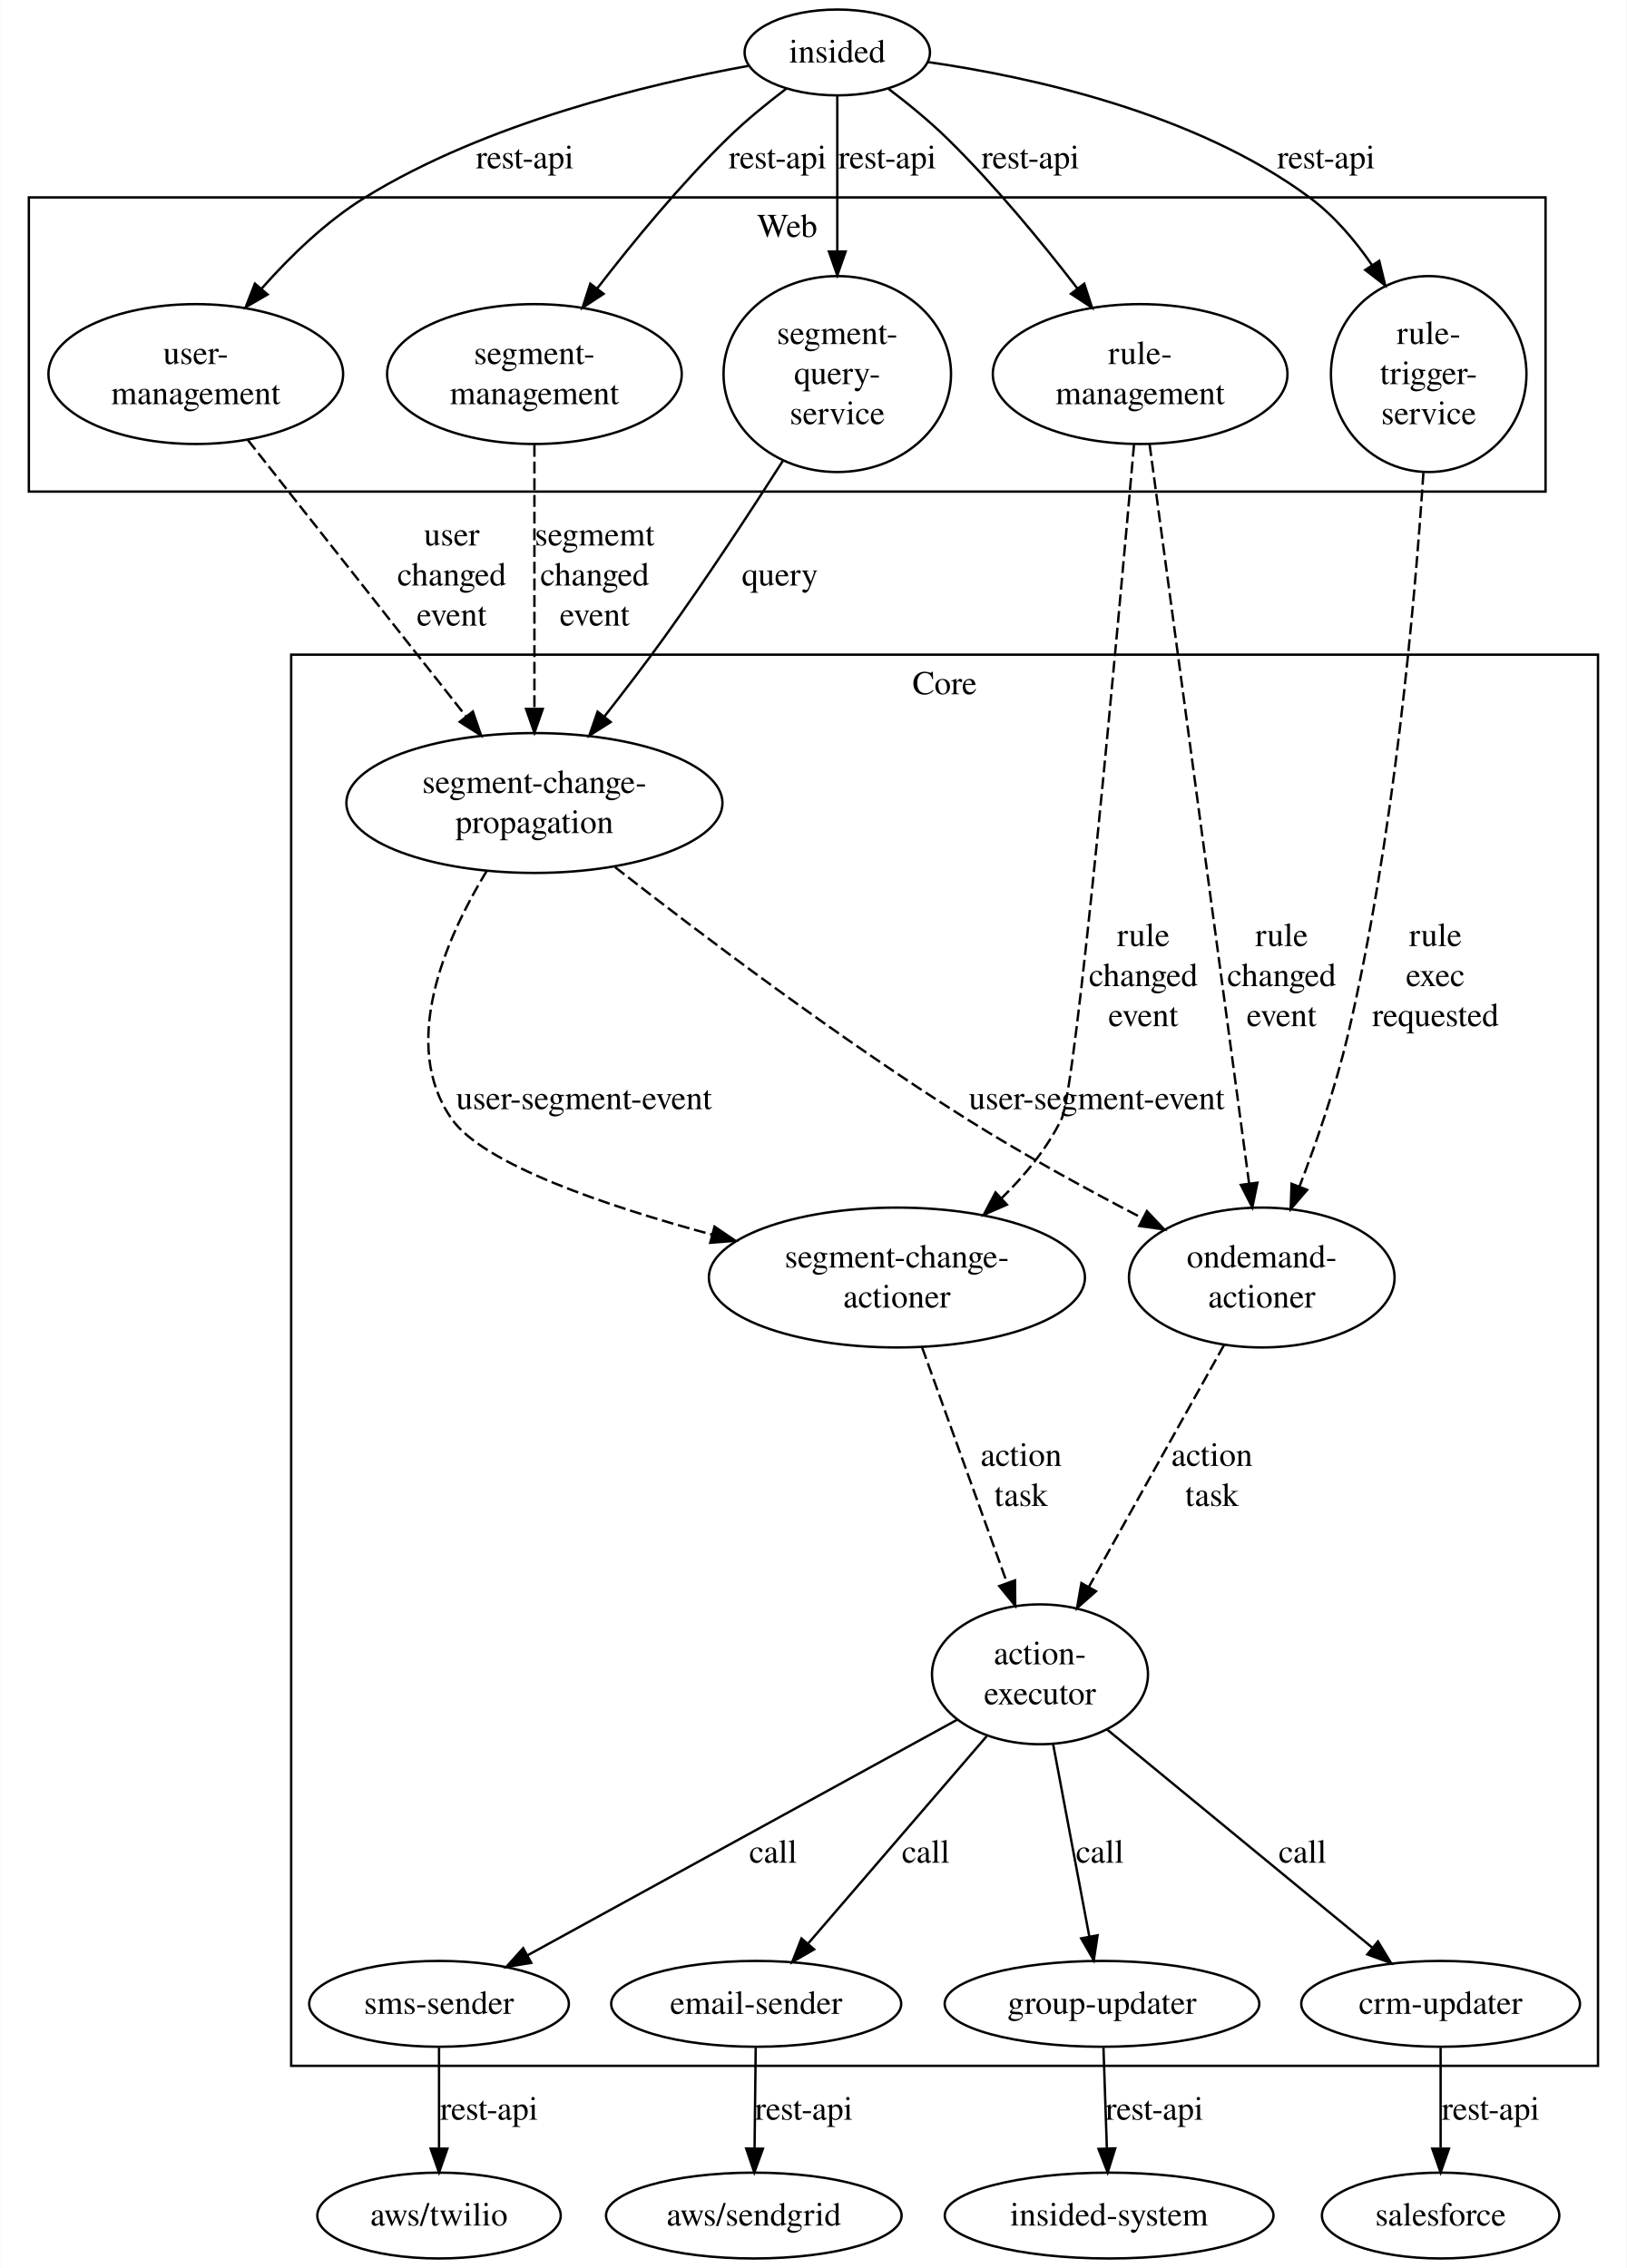
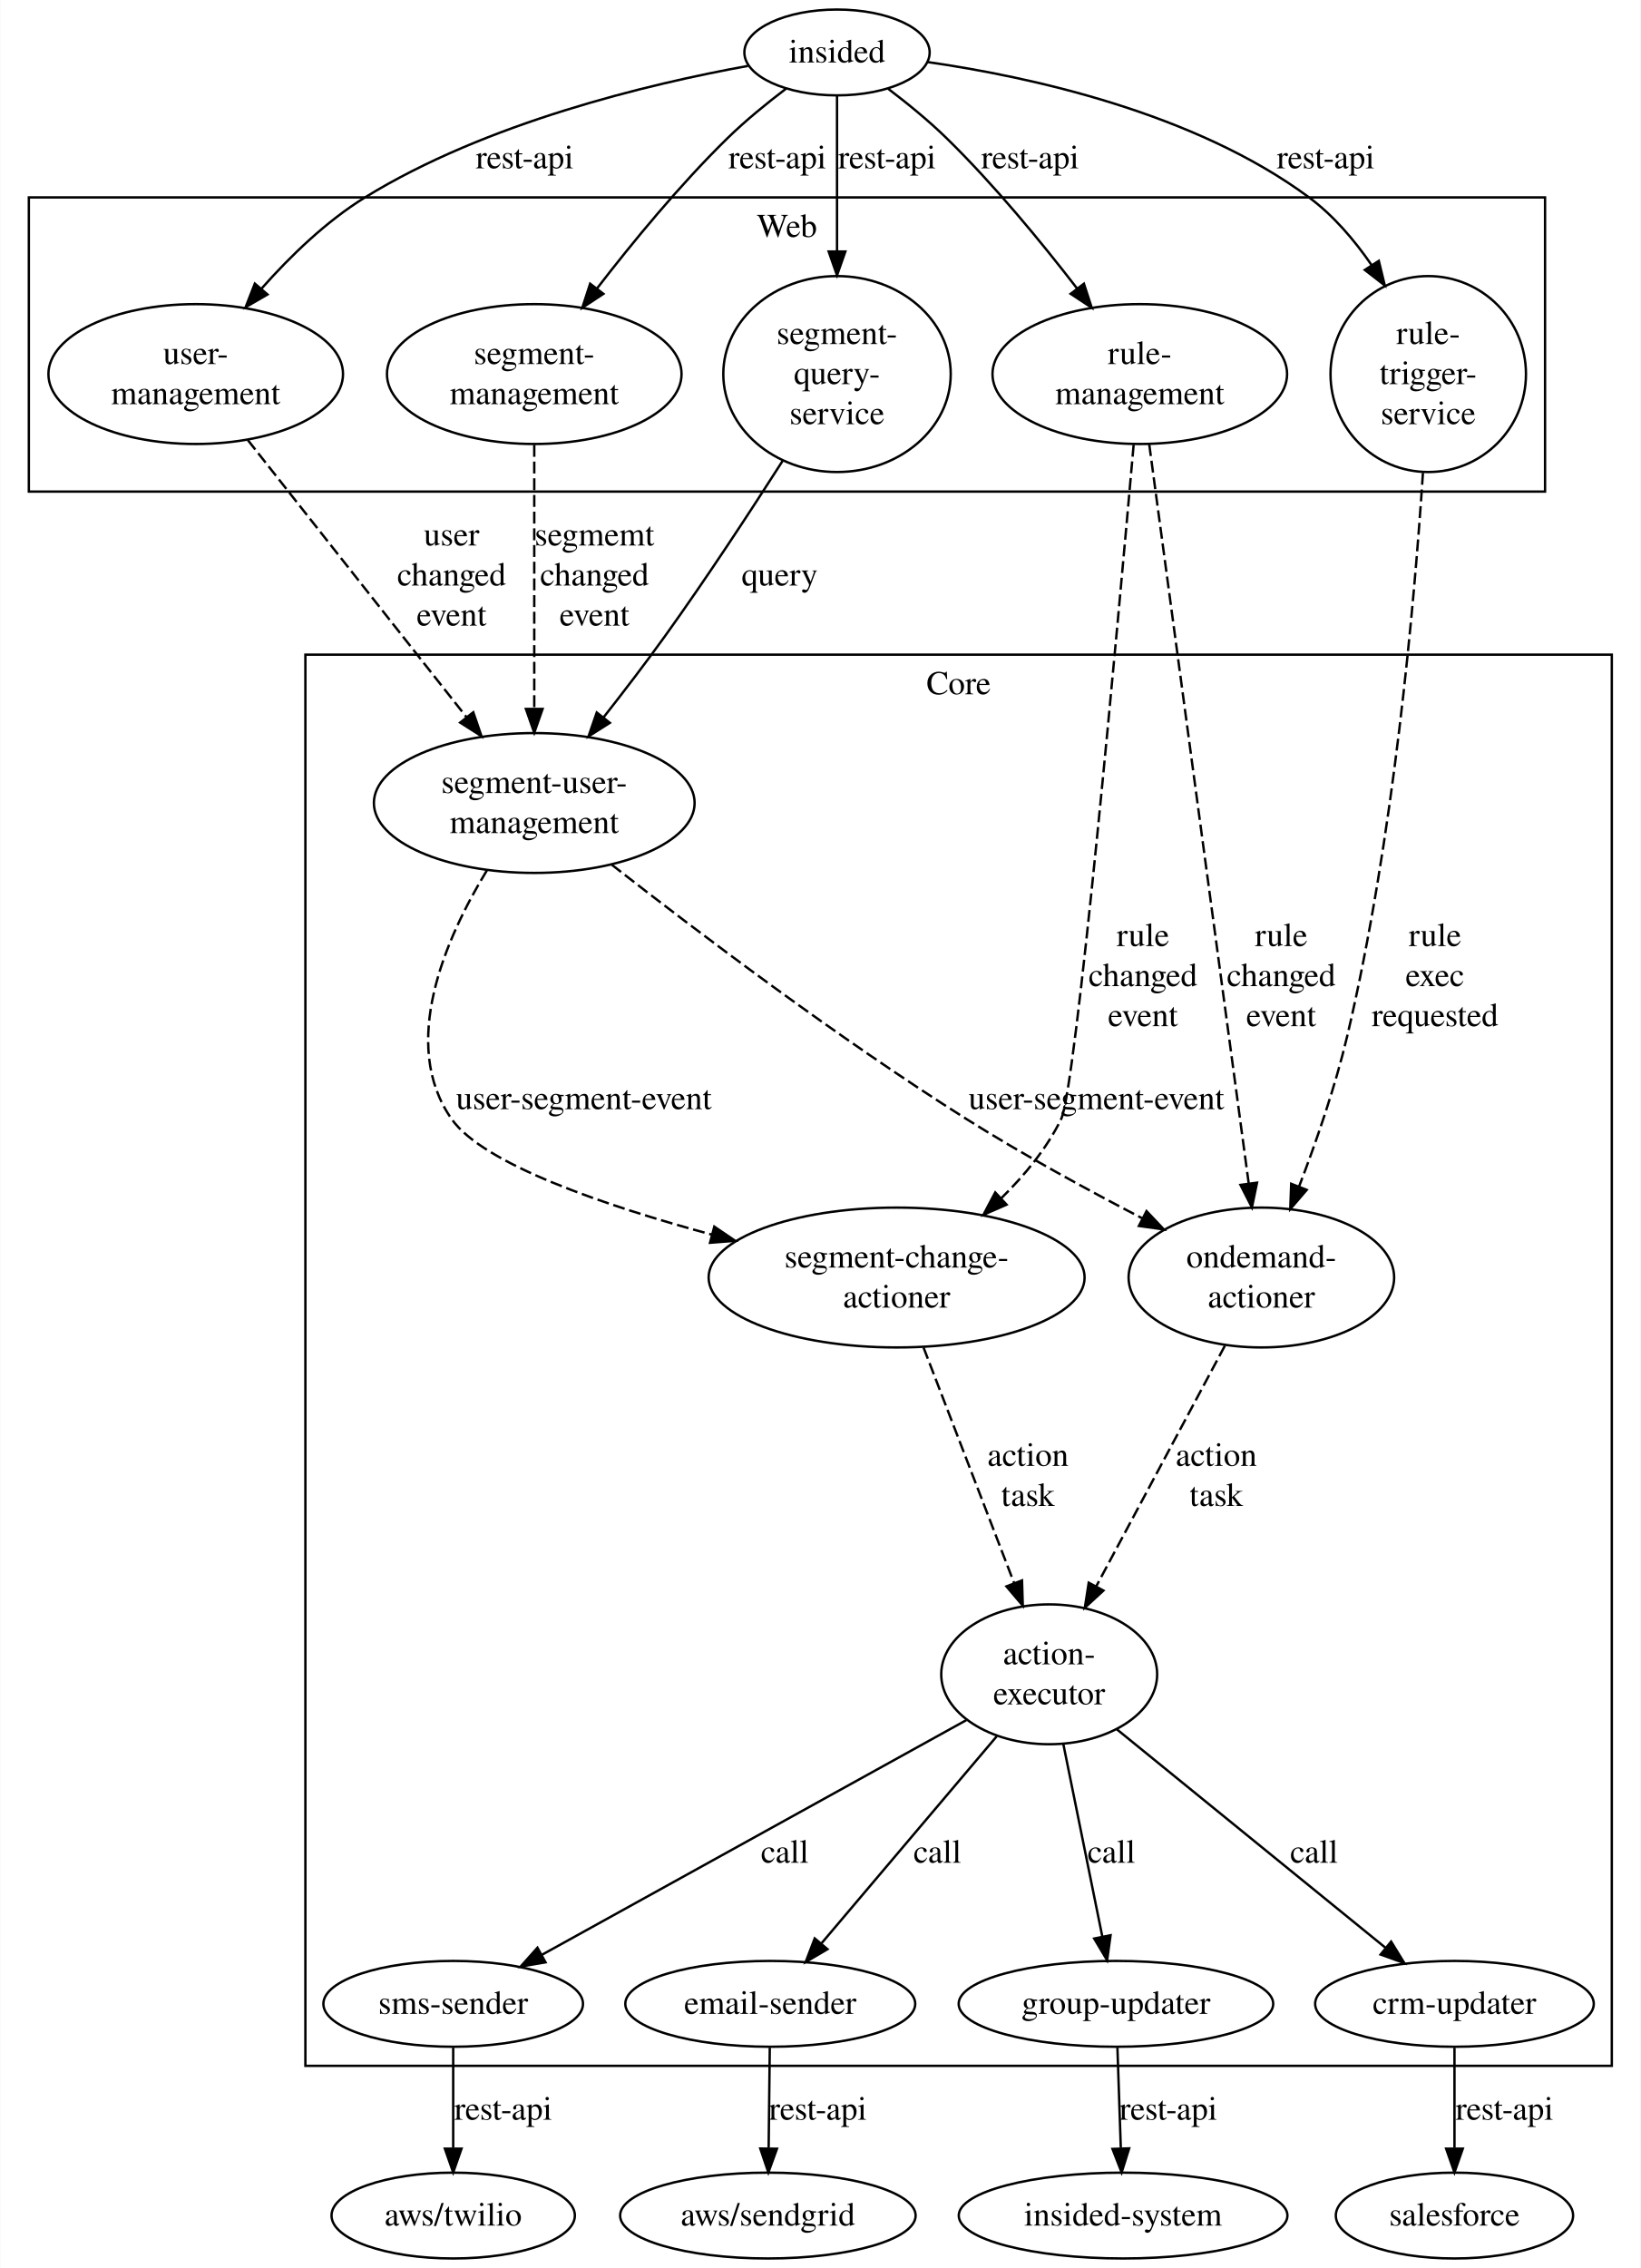
- <svg xmlns="http://www.w3.org/2000/svg" width="682pt" height="951pt" viewBox="0.00 0.00 682.00 951.28">
+ <svg xmlns="http://www.w3.org/2000/svg" width="688pt" height="951pt" viewBox="0.00 0.00 688.00 951.28">
  <g id="graph0" class="graph" transform="scale(1 1) rotate(0) translate(4 947.2839)">
-     <polygon fill="#ffffff" stroke="transparent" points="-4,4 -4,-947.284 678,-947.284 678,4 -4,4" />
+     <polygon fill="#ffffff" stroke="transparent" points="-4,4 -4,-947.284 684,-947.284 684,4 -4,4" />
    <g id="clust1" class="cluster">
      <polygon fill="none" stroke="#000000" points="8,-741.094 8,-864.484 644,-864.484 644,-741.094 8,-741.094" />
      <text text-anchor="middle" x="326" y="-847.884" font-family="Times,serif" font-size="14.00" fill="#000000">Web</text>
    </g>
    <g id="clust2" class="cluster">
-       <polygon fill="none" stroke="#000000" points="118,-80.8 118,-672.694 666,-672.694 666,-80.8 118,-80.8" />
-       <text text-anchor="middle" x="392" y="-656.094" font-family="Times,serif" font-size="14.00" fill="#000000">Core</text>
+       <polygon fill="none" stroke="#000000" points="124,-80.8 124,-672.694 672,-672.694 672,-80.8 124,-80.8" />
+       <text text-anchor="middle" x="398" y="-656.094" font-family="Times,serif" font-size="14.00" fill="#000000">Core</text>
    </g>
    <g id="node1" class="node">
      <ellipse fill="none" stroke="#000000" cx="347" cy="-925.284" rx="38.863" ry="18" />
      <text text-anchor="middle" x="347" y="-921.084" font-family="Times,serif" font-size="14.00" fill="#000000">insided</text>
    </g>
    <g id="node2" class="node">
      <ellipse fill="none" stroke="#000000" cx="595" cy="-790.389" rx="40.993" ry="41.091" />
      <text text-anchor="middle" x="595" y="-802.989" font-family="Times,serif" font-size="14.00" fill="#000000">rule-</text>
      <text text-anchor="middle" x="595" y="-786.189" font-family="Times,serif" font-size="14.00" fill="#000000">trigger-</text>
      <text text-anchor="middle" x="595" y="-769.389" font-family="Times,serif" font-size="14.00" fill="#000000">service</text>
    </g>
    <g id="edge1" class="edge">
      <path fill="none" stroke="#000000" d="M385.04,-921.254C427.605,-915.121 496.89,-900.122 545,-864.484 555.233,-856.904 564.044,-846.569 571.292,-836.026" />
      <polygon fill="#000000" stroke="#000000" points="574.268,-837.87 576.767,-827.574 568.393,-834.064 574.268,-837.87" />
      <text text-anchor="middle" x="551.988" y="-876.684" font-family="Times,serif" font-size="14.00" fill="#000000">rest-api</text>
    </g>
    <g id="node3" class="node">
      <ellipse fill="none" stroke="#000000" cx="474" cy="-790.389" rx="61.787" ry="29.331" />
      <text text-anchor="middle" x="474" y="-794.589" font-family="Times,serif" font-size="14.00" fill="#000000">rule-</text>
      <text text-anchor="middle" x="474" y="-777.789" font-family="Times,serif" font-size="14.00" fill="#000000">management</text>
    </g>
    <g id="edge2" class="edge">
      <path fill="none" stroke="#000000" d="M368.419,-910.08C376.454,-903.982 385.46,-896.658 393,-889.284 412.853,-869.867 432.649,-845.806 447.702,-826.278" />
      <polygon fill="#000000" stroke="#000000" points="450.57,-828.288 453.849,-818.213 445.003,-824.045 450.57,-828.288" />
      <text text-anchor="middle" x="427.988" y="-876.684" font-family="Times,serif" font-size="14.00" fill="#000000">rest-api</text>
    </g>
    <g id="node4" class="node">
      <ellipse fill="none" stroke="#000000" cx="78" cy="-790.389" rx="61.787" ry="29.331" />
      <text text-anchor="middle" x="78" y="-794.589" font-family="Times,serif" font-size="14.00" fill="#000000">user-</text>
      <text text-anchor="middle" x="78" y="-777.789" font-family="Times,serif" font-size="14.00" fill="#000000">management</text>
    </g>
    <g id="edge3" class="edge">
      <path fill="none" stroke="#000000" d="M309.633,-919.636C267.983,-912.07 199.816,-895.803 149,-864.484 132.771,-854.482 117.705,-839.897 105.665,-826.307" />
      <polygon fill="#000000" stroke="#000000" points="108.106,-823.776 98.94,-818.463 102.791,-828.333 108.106,-823.776" />
      <text text-anchor="middle" x="215.988" y="-876.684" font-family="Times,serif" font-size="14.00" fill="#000000">rest-api</text>
    </g>
    <g id="node5" class="node">
      <ellipse fill="none" stroke="#000000" cx="220" cy="-790.389" rx="61.787" ry="29.331" />
      <text text-anchor="middle" x="220" y="-794.589" font-family="Times,serif" font-size="14.00" fill="#000000">segment-</text>
      <text text-anchor="middle" x="220" y="-777.789" font-family="Times,serif" font-size="14.00" fill="#000000">management</text>
    </g>
    <g id="edge4" class="edge">
      <path fill="none" stroke="#000000" d="M325.594,-910.078C317.562,-903.98 308.561,-896.656 301.024,-889.284 281.17,-869.864 261.368,-845.802 246.31,-826.275" />
      <polygon fill="#000000" stroke="#000000" points="249.007,-824.041 240.16,-818.211 243.441,-828.285 249.007,-824.041" />
      <text text-anchor="middle" x="321.988" y="-876.684" font-family="Times,serif" font-size="14.00" fill="#000000">rest-api</text>
    </g>
    <g id="node6" class="node">
      <ellipse fill="none" stroke="#000000" cx="347" cy="-790.389" rx="47.699" ry="41.091" />
      <text text-anchor="middle" x="347" y="-802.989" font-family="Times,serif" font-size="14.00" fill="#000000">segment-</text>
      <text text-anchor="middle" x="347" y="-786.189" font-family="Times,serif" font-size="14.00" fill="#000000">query-</text>
      <text text-anchor="middle" x="347" y="-769.389" font-family="Times,serif" font-size="14.00" fill="#000000">service</text>
    </g>
    <g id="edge5" class="edge">
      <path fill="none" stroke="#000000" d="M347,-907.091C347,-890.44 347,-864.983 347,-842.089" />
      <polygon fill="#000000" stroke="#000000" points="350.5,-841.792 347,-831.792 343.5,-841.792 350.5,-841.792" />
      <text text-anchor="middle" x="367.988" y="-876.684" font-family="Times,serif" font-size="14.00" fill="#000000">rest-api</text>
    </g>
    <g id="node7" class="node">
      <ellipse fill="none" stroke="#000000" cx="525" cy="-411.447" rx="55.696" ry="29.331" />
      <text text-anchor="middle" x="525" y="-415.647" font-family="Times,serif" font-size="14.00" fill="#000000">ondemand-</text>
      <text text-anchor="middle" x="525" y="-398.847" font-family="Times,serif" font-size="14.00" fill="#000000">actioner</text>
    </g>
    <g id="edge6" class="edge">
      <path fill="none" stroke="#000000" stroke-dasharray="5,2" d="M592.776,-748.951C589.195,-694.232 580.471,-595.162 561,-512.663 555.966,-491.331 547.967,-468.256 540.787,-449.532" />
      <polygon fill="#000000" stroke="#000000" points="544.028,-448.209 537.127,-440.17 537.508,-450.758 544.028,-448.209" />
      <text text-anchor="middle" x="597.82" y="-550.463" font-family="Times,serif" font-size="14.00" fill="#000000">rule</text>
      <text text-anchor="middle" x="597.82" y="-533.663" font-family="Times,serif" font-size="14.00" fill="#000000">exec</text>
      <text text-anchor="middle" x="597.82" y="-516.863" font-family="Times,serif" font-size="14.00" fill="#000000">requested</text>
    </g>
    <g id="edge9" class="edge">
      <path fill="none" stroke="#000000" stroke-dasharray="5,2" d="M477.959,-760.969C487.046,-693.457 509.4,-527.36 519.676,-451.006" />
      <polygon fill="#000000" stroke="#000000" points="523.178,-451.225 521.043,-440.848 516.24,-450.292 523.178,-451.225" />
      <text text-anchor="middle" x="533.322" y="-550.463" font-family="Times,serif" font-size="14.00" fill="#000000">rule</text>
      <text text-anchor="middle" x="533.322" y="-533.663" font-family="Times,serif" font-size="14.00" fill="#000000">changed</text>
      <text text-anchor="middle" x="533.322" y="-516.863" font-family="Times,serif" font-size="14.00" fill="#000000">event</text>
    </g>
    <g id="node9" class="node">
      <ellipse fill="none" stroke="#000000" cx="372" cy="-411.447" rx="78.855" ry="29.331" />
      <text text-anchor="middle" x="372" y="-415.647" font-family="Times,serif" font-size="14.00" fill="#000000">segment-change-</text>
      <text text-anchor="middle" x="372" y="-398.847" font-family="Times,serif" font-size="14.00" fill="#000000">actioner</text>
    </g>
    <g id="edge13" class="edge">
      <path fill="none" stroke="#000000" stroke-dasharray="5,2" d="M471.421,-760.724C464.779,-685.16 447.172,-490.483 441,-477.863 435.005,-465.603 425.761,-454.377 415.968,-444.783" />
      <polygon fill="#000000" stroke="#000000" points="418.127,-442.012 408.417,-437.774 413.365,-447.142 418.127,-442.012" />
      <text text-anchor="middle" x="475.322" y="-550.463" font-family="Times,serif" font-size="14.00" fill="#000000">rule</text>
      <text text-anchor="middle" x="475.322" y="-533.663" font-family="Times,serif" font-size="14.00" fill="#000000">changed</text>
      <text text-anchor="middle" x="475.322" y="-516.863" font-family="Times,serif" font-size="14.00" fill="#000000">event</text>
    </g>
    <g id="node8" class="node">
-       <ellipse fill="none" stroke="#000000" cx="220" cy="-610.478" rx="78.855" ry="29.331" />
-       <text text-anchor="middle" x="220" y="-614.678" font-family="Times,serif" font-size="14.00" fill="#000000">segment-change-</text>
-       <text text-anchor="middle" x="220" y="-597.878" font-family="Times,serif" font-size="14.00" fill="#000000">propagation</text>
+       <ellipse fill="none" stroke="#000000" cx="220" cy="-610.478" rx="67.269" ry="29.331" />
+       <text text-anchor="middle" x="220" y="-614.678" font-family="Times,serif" font-size="14.00" fill="#000000">segment-user-</text>
+       <text text-anchor="middle" x="220" y="-597.878" font-family="Times,serif" font-size="14.00" fill="#000000">management</text>
    </g>
    <g id="edge10" class="edge">
-       <path fill="none" stroke="#000000" stroke-dasharray="5,2" d="M99.876,-762.672C124.436,-731.555 164.378,-680.95 191.396,-646.719" />
-       <polygon fill="#000000" stroke="#000000" points="194.182,-648.838 197.63,-638.821 188.687,-644.502 194.182,-648.838" />
+       <path fill="none" stroke="#000000" stroke-dasharray="5,2" d="M99.876,-762.672C124.508,-731.464 164.612,-680.653 191.633,-646.418" />
+       <polygon fill="#000000" stroke="#000000" points="194.417,-648.541 197.865,-638.523 188.922,-644.204 194.417,-648.541" />
      <text text-anchor="middle" x="185.322" y="-718.494" font-family="Times,serif" font-size="14.00" fill="#000000">user</text>
      <text text-anchor="middle" x="185.322" y="-701.694" font-family="Times,serif" font-size="14.00" fill="#000000">changed</text>
      <text text-anchor="middle" x="185.322" y="-684.894" font-family="Times,serif" font-size="14.00" fill="#000000">event</text>
    </g>
    <g id="edge7" class="edge">
      <path fill="none" stroke="#000000" stroke-dasharray="5,2" d="M220,-760.68C220,-730.511 220,-683.609 220,-650.249" />
      <polygon fill="#000000" stroke="#000000" points="223.5,-649.932 220,-639.932 216.5,-649.932 223.5,-649.932" />
      <text text-anchor="middle" x="245.273" y="-718.494" font-family="Times,serif" font-size="14.00" fill="#000000">segmemt</text>
      <text text-anchor="middle" x="245.273" y="-701.694" font-family="Times,serif" font-size="14.00" fill="#000000">changed</text>
      <text text-anchor="middle" x="245.273" y="-684.894" font-family="Times,serif" font-size="14.00" fill="#000000">event</text>
    </g>
    <g id="edge8" class="edge">
-       <path fill="none" stroke="#000000" d="M324.235,-754.06C310.427,-732.447 292.204,-704.658 275,-680.694 266.94,-669.467 257.815,-657.534 249.347,-646.752" />
-       <polygon fill="#000000" stroke="#000000" points="251.977,-644.434 243.029,-638.762 246.486,-648.777 251.977,-644.434" />
+       <path fill="none" stroke="#000000" d="M324.235,-754.06C310.427,-732.447 292.204,-704.658 275,-680.694 266.868,-669.367 257.652,-657.321 249.121,-646.463" />
+       <polygon fill="#000000" stroke="#000000" points="251.709,-644.094 242.76,-638.424 246.22,-648.438 251.709,-644.094" />
      <text text-anchor="middle" x="322.938" y="-701.694" font-family="Times,serif" font-size="14.00" fill="#000000">query</text>
    </g>
    <g id="node10" class="node">
-       <ellipse fill="none" stroke="#000000" cx="432" cy="-245.016" rx="45.286" ry="29.331" />
-       <text text-anchor="middle" x="432" y="-249.216" font-family="Times,serif" font-size="14.00" fill="#000000">action-</text>
-       <text text-anchor="middle" x="432" y="-232.416" font-family="Times,serif" font-size="14.00" fill="#000000">executor</text>
+       <ellipse fill="none" stroke="#000000" cx="436" cy="-245.016" rx="45.286" ry="29.331" />
+       <text text-anchor="middle" x="436" y="-249.216" font-family="Times,serif" font-size="14.00" fill="#000000">action-</text>
+       <text text-anchor="middle" x="436" y="-232.416" font-family="Times,serif" font-size="14.00" fill="#000000">executor</text>
    </g>
    <g id="edge15" class="edge">
-       <path fill="none" stroke="#000000" stroke-dasharray="5,2" d="M509.224,-383.214C493.632,-355.311 469.697,-312.478 452.61,-281.898" />
-       <polygon fill="#000000" stroke="#000000" points="455.477,-279.854 447.543,-272.832 449.366,-283.268 455.477,-279.854" />
-       <text text-anchor="middle" x="504.105" y="-332.431" font-family="Times,serif" font-size="14.00" fill="#000000">action</text>
-       <text text-anchor="middle" x="504.105" y="-315.631" font-family="Times,serif" font-size="14.00" fill="#000000">task</text>
+       <path fill="none" stroke="#000000" stroke-dasharray="5,2" d="M509.7,-382.836C494.792,-354.957 472.055,-312.438 455.779,-282.004" />
+       <polygon fill="#000000" stroke="#000000" points="458.754,-280.144 450.952,-272.976 452.581,-283.445 458.754,-280.144" />
+       <text text-anchor="middle" x="506.105" y="-332.431" font-family="Times,serif" font-size="14.00" fill="#000000">action</text>
+       <text text-anchor="middle" x="506.105" y="-315.631" font-family="Times,serif" font-size="14.00" fill="#000000">task</text>
    </g>
    <g id="edge11" class="edge">
-       <path fill="none" stroke="#000000" stroke-dasharray="5,2" d="M253.78,-583.593C289.482,-555.706 347.915,-511.547 401.384,-477.863 424.936,-463.025 452.089,-448.202 474.937,-436.337" />
+       <path fill="none" stroke="#000000" stroke-dasharray="5,2" d="M252.468,-584.619C288.038,-556.798 347.255,-511.963 401.384,-477.863 424.936,-463.025 452.089,-448.202 474.937,-436.337" />
      <polygon fill="#000000" stroke="#000000" points="476.829,-439.299 484.115,-431.608 473.623,-433.077 476.829,-439.299" />
      <text text-anchor="middle" x="455.808" y="-482.063" font-family="Times,serif" font-size="14.00" fill="#000000">user-segment-event</text>
    </g>
    <g id="edge12" class="edge">
-       <path fill="none" stroke="#000000" stroke-dasharray="5,2" d="M199.95,-581.91C182.564,-553.272 163.367,-509.068 185.384,-477.863 198.683,-459.014 249.293,-441.681 294.456,-429.452" />
+       <path fill="none" stroke="#000000" stroke-dasharray="5,2" d="M200.113,-582.177C182.684,-553.548 163.298,-509.165 185.384,-477.863 198.683,-459.014 249.293,-441.681 294.456,-429.452" />
      <polygon fill="#000000" stroke="#000000" points="295.524,-432.789 304.293,-426.843 293.73,-426.023 295.524,-432.789" />
      <text text-anchor="middle" x="240.808" y="-482.063" font-family="Times,serif" font-size="14.00" fill="#000000">user-segment-event</text>
    </g>
    <g id="edge14" class="edge">
-       <path fill="none" stroke="#000000" stroke-dasharray="5,2" d="M382.589,-382.075C392.472,-354.659 407.282,-313.579 418.111,-283.542" />
-       <polygon fill="#000000" stroke="#000000" points="421.519,-284.409 421.618,-273.815 414.933,-282.035 421.519,-284.409" />
-       <text text-anchor="middle" x="424.105" y="-332.431" font-family="Times,serif" font-size="14.00" fill="#000000">action</text>
-       <text text-anchor="middle" x="424.105" y="-315.631" font-family="Times,serif" font-size="14.00" fill="#000000">task</text>
+       <path fill="none" stroke="#000000" stroke-dasharray="5,2" d="M383.295,-382.075C393.883,-354.54 409.772,-313.221 421.335,-283.151" />
+       <polygon fill="#000000" stroke="#000000" points="424.603,-284.405 424.925,-273.815 418.069,-281.892 424.603,-284.405" />
+       <text text-anchor="middle" x="427.105" y="-332.431" font-family="Times,serif" font-size="14.00" fill="#000000">action</text>
+       <text text-anchor="middle" x="427.105" y="-315.631" font-family="Times,serif" font-size="14.00" fill="#000000">task</text>
    </g>
    <g id="node11" class="node">
-       <ellipse fill="none" stroke="#000000" cx="180" cy="-106.8" rx="54.451" ry="18" />
-       <text text-anchor="middle" x="180" y="-102.6" font-family="Times,serif" font-size="14.00" fill="#000000">sms-sender</text>
+       <ellipse fill="none" stroke="#000000" cx="186" cy="-106.8" rx="54.451" ry="18" />
+       <text text-anchor="middle" x="186" y="-102.6" font-family="Times,serif" font-size="14.00" fill="#000000">sms-sender</text>
    </g>
    <g id="edge16" class="edge">
-       <path fill="none" stroke="#000000" d="M397.225,-225.942C349.912,-199.992 265.611,-153.755 217.113,-127.156" />
-       <polygon fill="#000000" stroke="#000000" points="218.653,-124.008 208.202,-122.268 215.287,-130.146 218.653,-124.008" />
-       <text text-anchor="middle" x="320.105" y="-166" font-family="Times,serif" font-size="14.00" fill="#000000">call</text>
+       <path fill="none" stroke="#000000" d="M401.239,-225.797C354.351,-199.875 271.191,-153.899 223.121,-127.323" />
+       <polygon fill="#000000" stroke="#000000" points="224.728,-124.212 214.283,-122.437 221.341,-130.338 224.728,-124.212" />
+       <text text-anchor="middle" x="325.105" y="-166" font-family="Times,serif" font-size="14.00" fill="#000000">call</text>
    </g>
    <g id="node12" class="node">
-       <ellipse fill="none" stroke="#000000" cx="313" cy="-106.8" rx="60.81" ry="18" />
-       <text text-anchor="middle" x="313" y="-102.6" font-family="Times,serif" font-size="14.00" fill="#000000">email-sender</text>
+       <ellipse fill="none" stroke="#000000" cx="319" cy="-106.8" rx="60.81" ry="18" />
+       <text text-anchor="middle" x="319" y="-102.6" font-family="Times,serif" font-size="14.00" fill="#000000">email-sender</text>
    </g>
    <g id="edge17" class="edge">
-       <path fill="none" stroke="#000000" d="M409.617,-219.018C388.204,-194.148 356.112,-156.874 334.871,-132.203" />
-       <polygon fill="#000000" stroke="#000000" points="337.292,-129.65 328.115,-124.356 331.987,-134.217 337.292,-129.65" />
-       <text text-anchor="middle" x="384.105" y="-166" font-family="Times,serif" font-size="14.00" fill="#000000">call</text>
+       <path fill="none" stroke="#000000" d="M413.993,-219.018C392.94,-194.148 361.387,-156.874 340.504,-132.203" />
+       <polygon fill="#000000" stroke="#000000" points="342.993,-129.727 333.861,-124.356 337.65,-134.249 342.993,-129.727" />
+       <text text-anchor="middle" x="389.105" y="-166" font-family="Times,serif" font-size="14.00" fill="#000000">call</text>
    </g>
    <g id="node13" class="node">
-       <ellipse fill="none" stroke="#000000" cx="458" cy="-106.8" rx="65.975" ry="18" />
-       <text text-anchor="middle" x="458" y="-102.6" font-family="Times,serif" font-size="14.00" fill="#000000">group-updater</text>
+       <ellipse fill="none" stroke="#000000" cx="464" cy="-106.8" rx="65.975" ry="18" />
+       <text text-anchor="middle" x="464" y="-102.6" font-family="Times,serif" font-size="14.00" fill="#000000">group-updater</text>
    </g>
    <g id="edge18" class="edge">
-       <path fill="none" stroke="#000000" d="M437.514,-215.704C441.986,-191.927 448.252,-158.617 452.674,-135.113" />
-       <polygon fill="#000000" stroke="#000000" points="456.153,-135.548 454.562,-125.074 449.274,-134.254 456.153,-135.548" />
-       <text text-anchor="middle" x="457.105" y="-166" font-family="Times,serif" font-size="14.00" fill="#000000">call</text>
+       <path fill="none" stroke="#000000" d="M441.938,-215.704C446.755,-191.927 453.503,-158.617 458.264,-135.113" />
+       <polygon fill="#000000" stroke="#000000" points="461.743,-135.57 460.298,-125.074 454.882,-134.18 461.743,-135.57" />
+       <text text-anchor="middle" x="462.105" y="-166" font-family="Times,serif" font-size="14.00" fill="#000000">call</text>
    </g>
    <g id="node14" class="node">
-       <ellipse fill="none" stroke="#000000" cx="600" cy="-106.8" rx="58.445" ry="18" />
-       <text text-anchor="middle" x="600" y="-102.6" font-family="Times,serif" font-size="14.00" fill="#000000">crm-updater</text>
+       <ellipse fill="none" stroke="#000000" cx="606" cy="-106.8" rx="58.445" ry="18" />
+       <text text-anchor="middle" x="606" y="-102.6" font-family="Times,serif" font-size="14.00" fill="#000000">crm-updater</text>
    </g>
    <g id="edge19" class="edge">
-       <path fill="none" stroke="#000000" d="M460.119,-221.881C490.988,-196.485 540.283,-155.93 571.358,-130.364" />
-       <polygon fill="#000000" stroke="#000000" points="573.727,-132.947 579.226,-123.891 569.28,-127.541 573.727,-132.947" />
-       <text text-anchor="middle" x="542.105" y="-166" font-family="Times,serif" font-size="14.00" fill="#000000">call</text>
+       <path fill="none" stroke="#000000" d="M464.454,-221.881C495.69,-196.485 545.572,-155.93 577.017,-130.364" />
+       <polygon fill="#000000" stroke="#000000" points="579.428,-132.915 584.979,-123.891 575.012,-127.484 579.428,-132.915" />
+       <text text-anchor="middle" x="547.105" y="-166" font-family="Times,serif" font-size="14.00" fill="#000000">call</text>
    </g>
    <g id="node16" class="node">
-       <ellipse fill="none" stroke="#000000" cx="180" cy="-18" rx="51.038" ry="18" />
-       <text text-anchor="middle" x="180" y="-13.8" font-family="Times,serif" font-size="14.00" fill="#000000">aws/twilio</text>
+       <ellipse fill="none" stroke="#000000" cx="186" cy="-18" rx="51.038" ry="18" />
+       <text text-anchor="middle" x="186" y="-13.8" font-family="Times,serif" font-size="14.00" fill="#000000">aws/twilio</text>
    </g>
    <g id="edge21" class="edge">
-       <path fill="none" stroke="#000000" d="M180,-88.401C180,-76.295 180,-60.208 180,-46.467" />
-       <polygon fill="#000000" stroke="#000000" points="183.5,-46.072 180,-36.072 176.5,-46.072 183.5,-46.072" />
-       <text text-anchor="middle" x="200.988" y="-58.2" font-family="Times,serif" font-size="14.00" fill="#000000">rest-api</text>
+       <path fill="none" stroke="#000000" d="M186,-88.401C186,-76.295 186,-60.208 186,-46.467" />
+       <polygon fill="#000000" stroke="#000000" points="189.5,-46.072 186,-36.072 182.5,-46.072 189.5,-46.072" />
+       <text text-anchor="middle" x="206.988" y="-58.2" font-family="Times,serif" font-size="14.00" fill="#000000">rest-api</text>
    </g>
    <g id="node15" class="node">
-       <ellipse fill="none" stroke="#000000" cx="312" cy="-18" rx="61.977" ry="18" />
-       <text text-anchor="middle" x="312" y="-13.8" font-family="Times,serif" font-size="14.00" fill="#000000">aws/sendgrid</text>
+       <ellipse fill="none" stroke="#000000" cx="318" cy="-18" rx="61.977" ry="18" />
+       <text text-anchor="middle" x="318" y="-13.8" font-family="Times,serif" font-size="14.00" fill="#000000">aws/sendgrid</text>
    </g>
    <g id="edge20" class="edge">
-       <path fill="none" stroke="#000000" d="M312.793,-88.401C312.656,-76.295 312.475,-60.208 312.321,-46.467" />
-       <polygon fill="#000000" stroke="#000000" points="315.816,-46.032 312.204,-36.072 308.816,-46.111 315.816,-46.032" />
-       <text text-anchor="middle" x="332.988" y="-58.2" font-family="Times,serif" font-size="14.00" fill="#000000">rest-api</text>
+       <path fill="none" stroke="#000000" d="M318.793,-88.401C318.656,-76.295 318.475,-60.208 318.321,-46.467" />
+       <polygon fill="#000000" stroke="#000000" points="321.816,-46.032 318.204,-36.072 314.816,-46.111 321.816,-46.032" />
+       <text text-anchor="middle" x="338.988" y="-58.2" font-family="Times,serif" font-size="14.00" fill="#000000">rest-api</text>
    </g>
    <g id="node17" class="node">
-       <ellipse fill="none" stroke="#000000" cx="461" cy="-18" rx="68.937" ry="18" />
-       <text text-anchor="middle" x="461" y="-13.8" font-family="Times,serif" font-size="14.00" fill="#000000">insided-system</text>
+       <ellipse fill="none" stroke="#000000" cx="467" cy="-18" rx="68.937" ry="18" />
+       <text text-anchor="middle" x="467" y="-13.8" font-family="Times,serif" font-size="14.00" fill="#000000">insided-system</text>
    </g>
    <g id="edge22" class="edge">
-       <path fill="none" stroke="#000000" d="M458.622,-88.401C459.031,-76.295 459.574,-60.208 460.038,-46.467" />
-       <polygon fill="#000000" stroke="#000000" points="463.55,-46.184 460.389,-36.072 456.554,-45.948 463.55,-46.184" />
-       <text text-anchor="middle" x="479.988" y="-58.2" font-family="Times,serif" font-size="14.00" fill="#000000">rest-api</text>
+       <path fill="none" stroke="#000000" d="M464.622,-88.401C465.031,-76.295 465.574,-60.208 466.038,-46.467" />
+       <polygon fill="#000000" stroke="#000000" points="469.55,-46.184 466.389,-36.072 462.554,-45.948 469.55,-46.184" />
+       <text text-anchor="middle" x="485.988" y="-58.2" font-family="Times,serif" font-size="14.00" fill="#000000">rest-api</text>
    </g>
    <g id="node18" class="node">
-       <ellipse fill="none" stroke="#000000" cx="600" cy="-18" rx="49.773" ry="18" />
-       <text text-anchor="middle" x="600" y="-13.8" font-family="Times,serif" font-size="14.00" fill="#000000">salesforce</text>
+       <ellipse fill="none" stroke="#000000" cx="606" cy="-18" rx="49.773" ry="18" />
+       <text text-anchor="middle" x="606" y="-13.8" font-family="Times,serif" font-size="14.00" fill="#000000">salesforce</text>
    </g>
    <g id="edge23" class="edge">
-       <path fill="none" stroke="#000000" d="M600,-88.401C600,-76.295 600,-60.208 600,-46.467" />
-       <polygon fill="#000000" stroke="#000000" points="603.5,-46.072 600,-36.072 596.5,-46.072 603.5,-46.072" />
-       <text text-anchor="middle" x="620.988" y="-58.2" font-family="Times,serif" font-size="14.00" fill="#000000">rest-api</text>
+       <path fill="none" stroke="#000000" d="M606,-88.401C606,-76.295 606,-60.208 606,-46.467" />
+       <polygon fill="#000000" stroke="#000000" points="609.5,-46.072 606,-36.072 602.5,-46.072 609.5,-46.072" />
+       <text text-anchor="middle" x="626.988" y="-58.2" font-family="Times,serif" font-size="14.00" fill="#000000">rest-api</text>
    </g>
  </g>
</svg>
